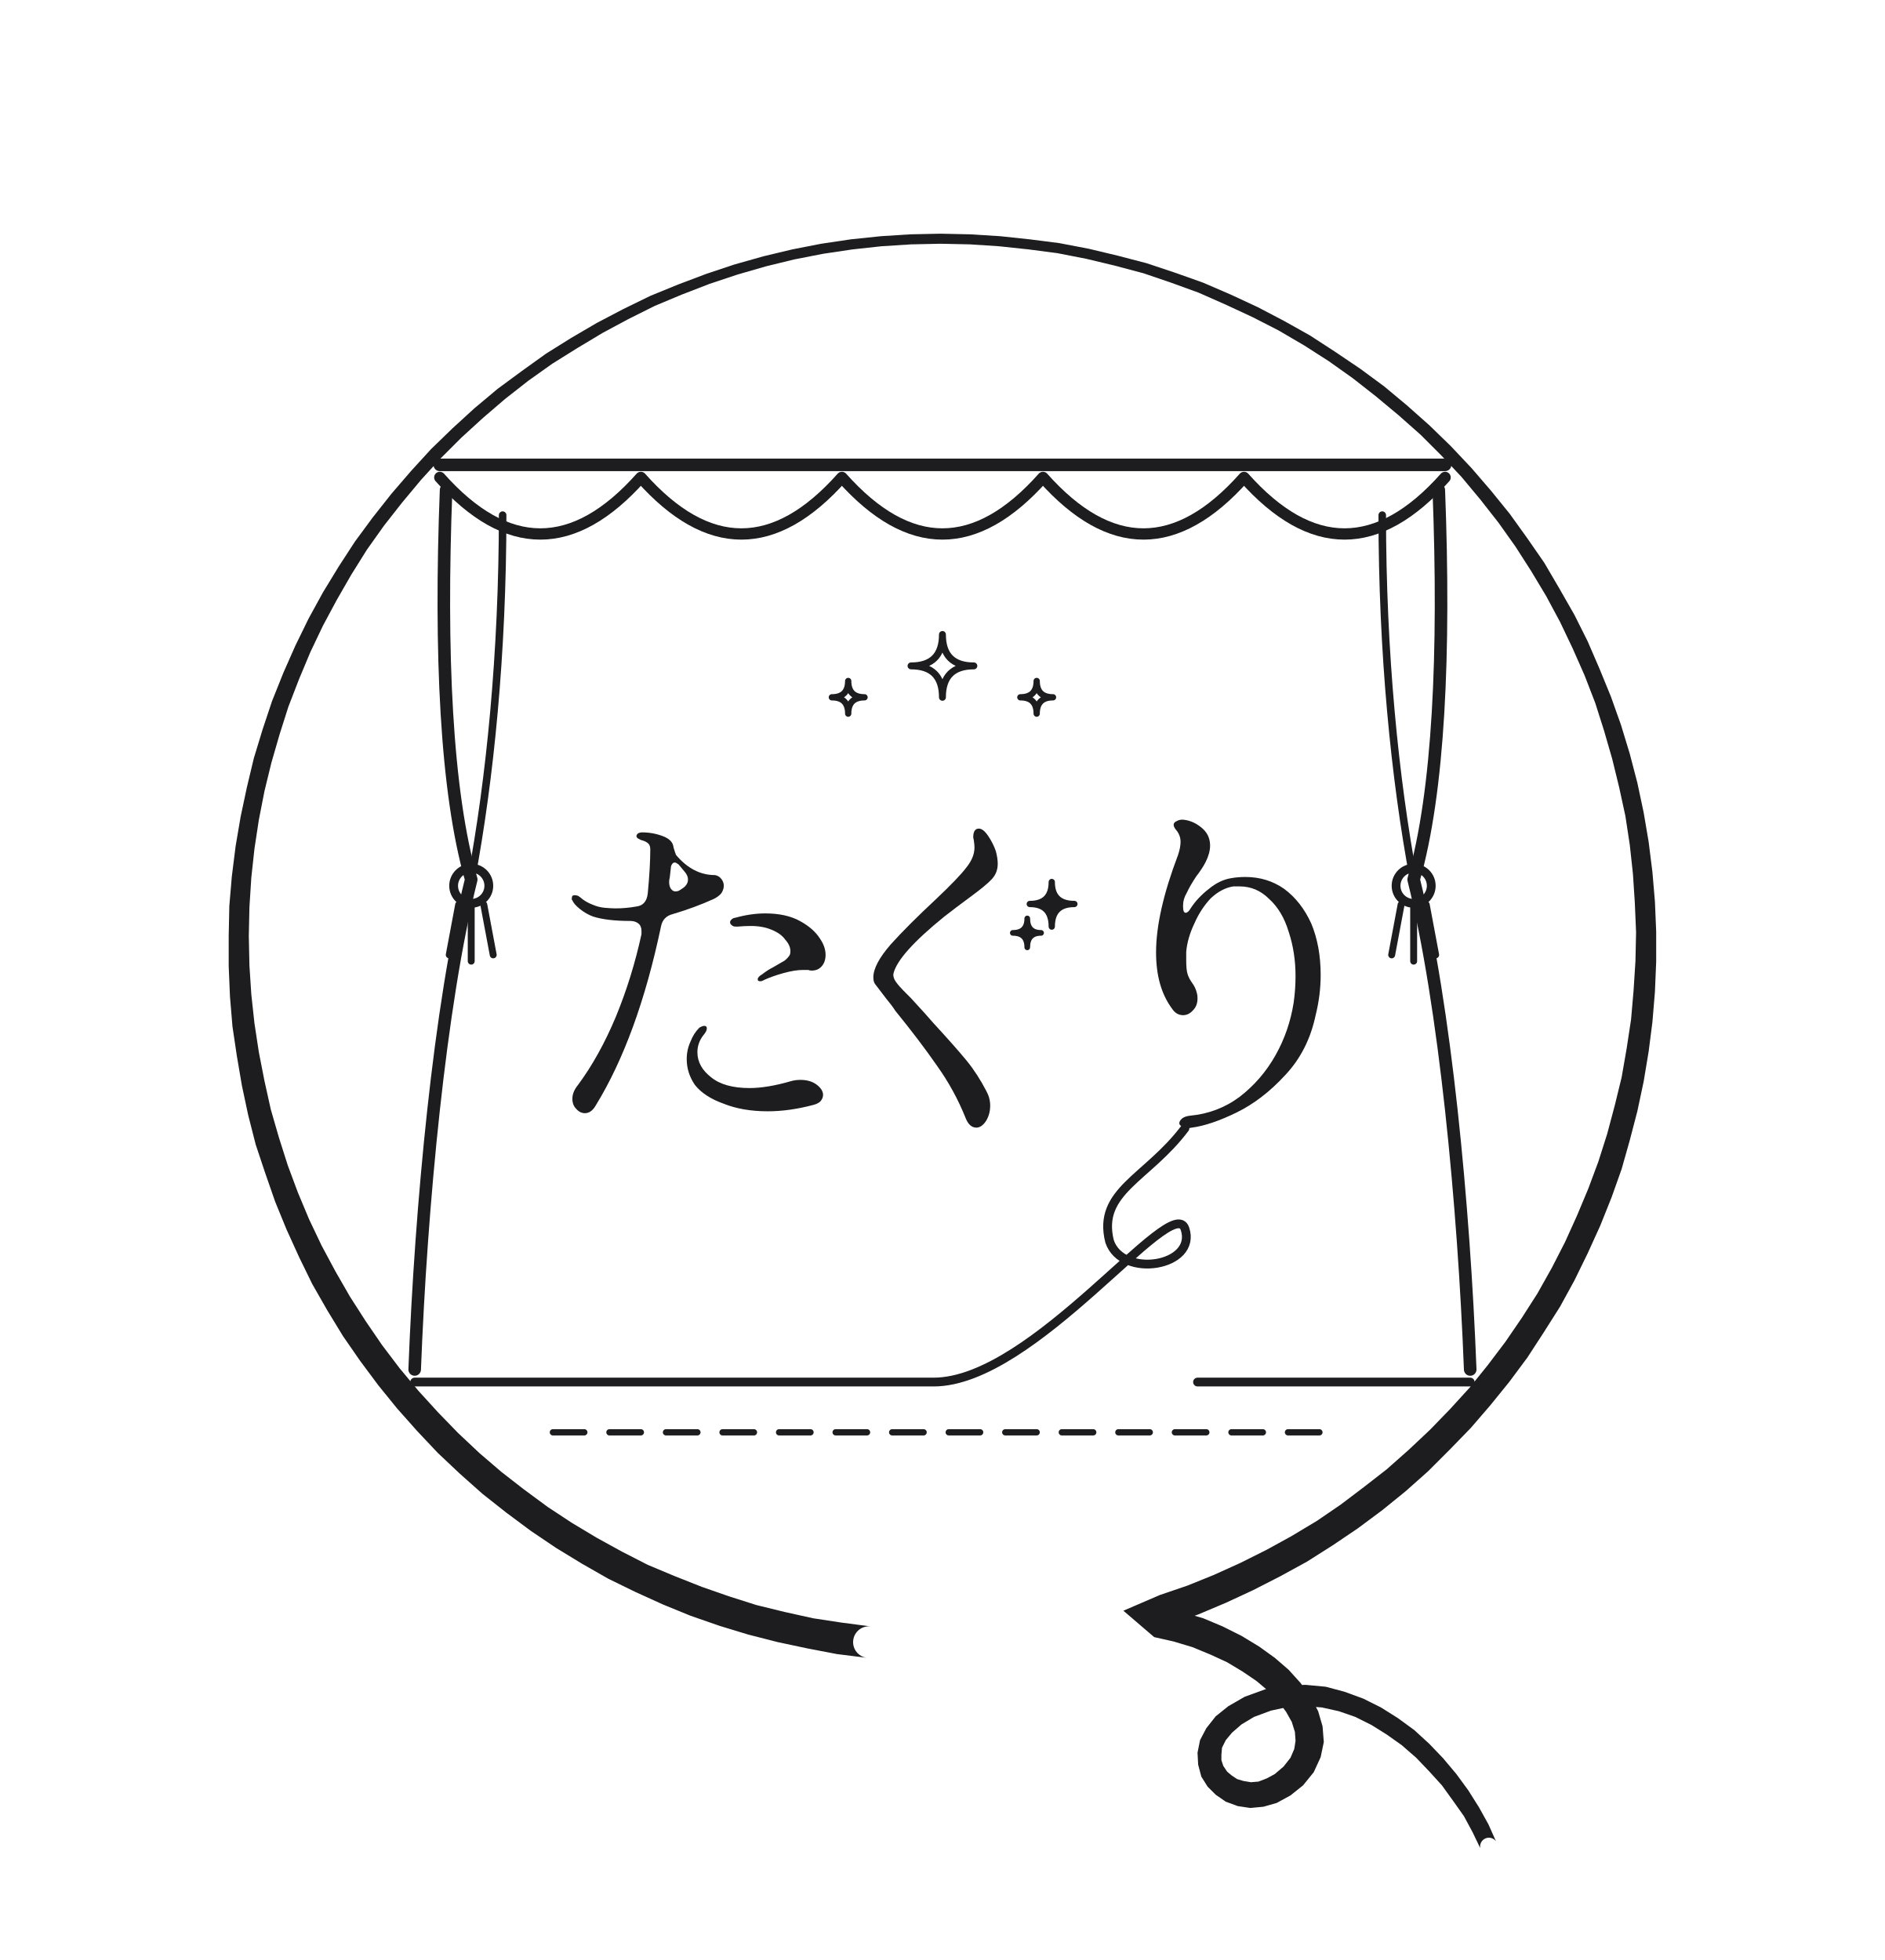
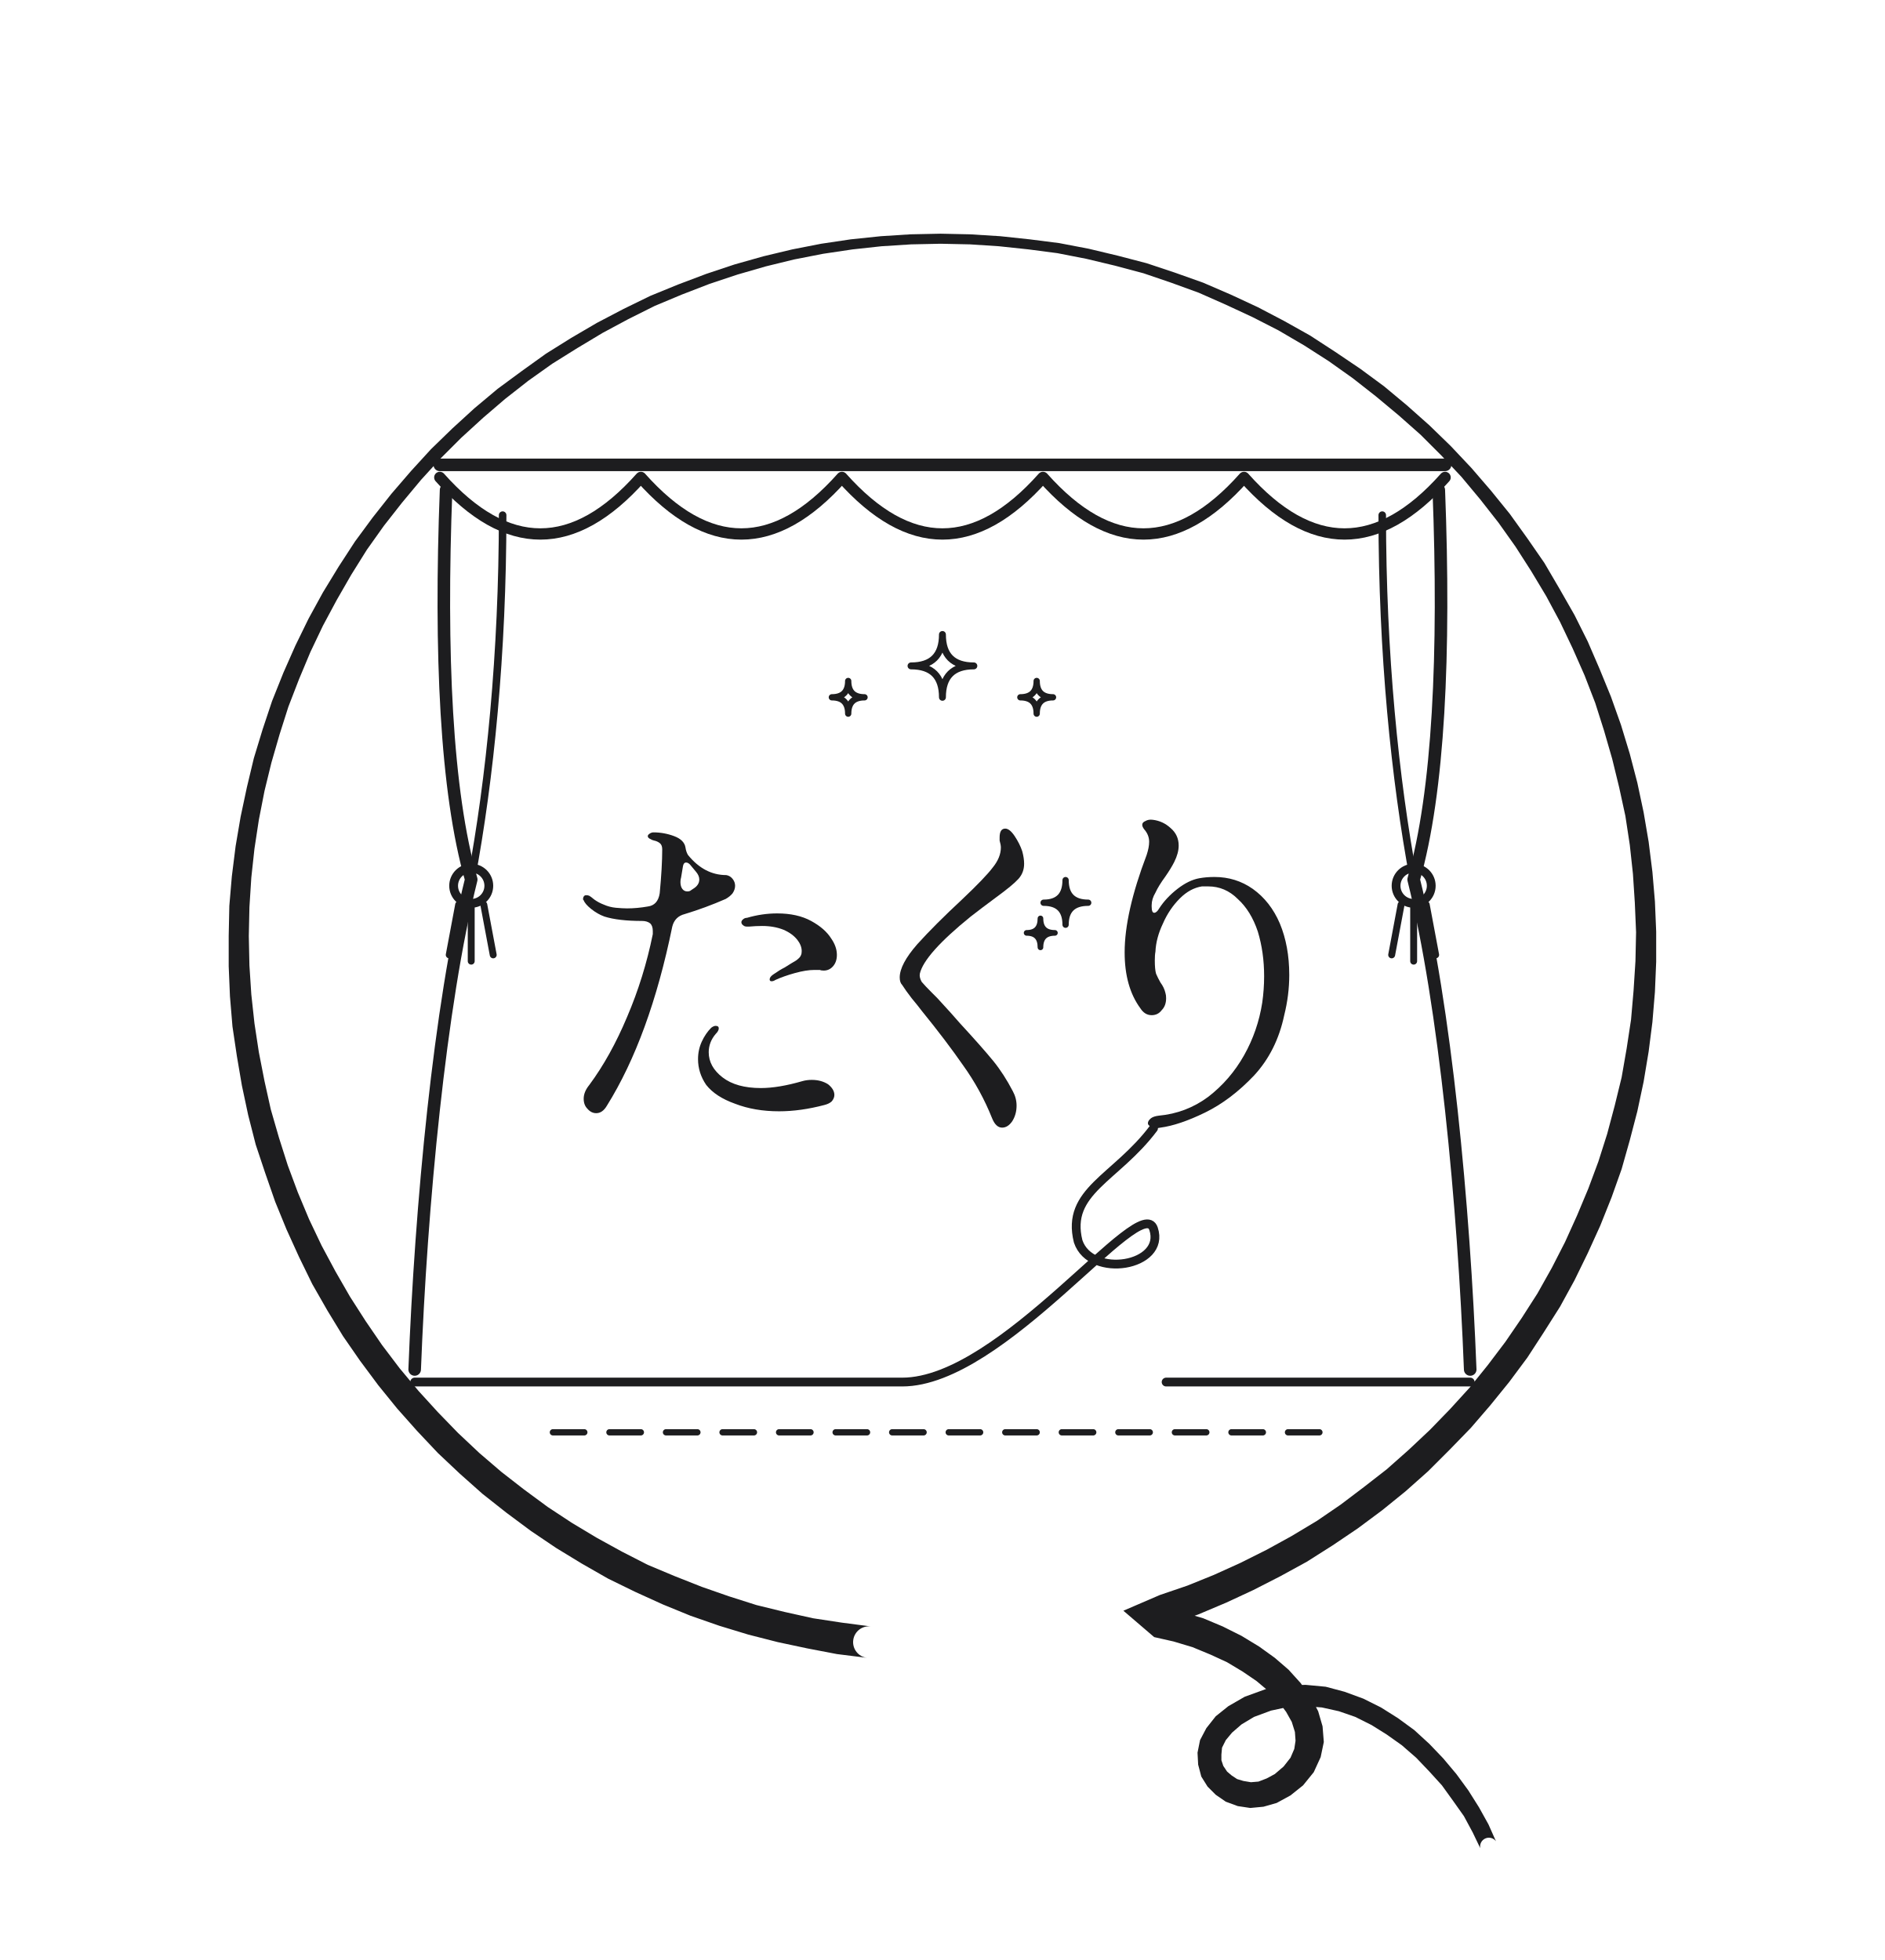
<svg xmlns="http://www.w3.org/2000/svg" viewBox="0 0 300 312" width="300" height="312" role="img" aria-label="たぐり">
  <path d="M138.6 258.9 134.0 258.3 129.4 257.6 124.9 256.6 120.4 255.5 116.0 254.1 111.7 252.6 107.4 250.9 103.1 249.1 99.0 247.0 95.0 244.8 91.0 242.4 87.2 239.9 83.4 237.1 79.8 234.3 76.3 231.3 72.9 228.1 69.7 224.8 66.6 221.4 63.6 217.8 60.8 214.1 58.2 210.3 55.7 206.4 53.4 202.4 51.2 198.3 49.2 194.1 47.4 189.8 45.8 185.5 44.4 181.1 43.1 176.6 42.1 172.1 41.2 167.5 40.5 162.9 40.0 158.3 39.7 153.7 39.6 149.0 39.7 144.4 40.0 139.7 40.5 135.1 41.2 130.5 42.1 125.9 43.2 121.4 44.5 116.9 45.9 112.5 47.6 108.1 49.4 103.8 51.4 99.6 53.6 95.5 55.9 91.5 58.4 87.5 61.1 83.7 64.0 80.0 67.0 76.4 70.1 73.0 73.4 69.7 76.9 66.5 80.4 63.5 84.1 60.6 87.9 57.9 91.9 55.4 95.9 53.0 100.0 50.8 104.2 48.7 108.5 46.9 112.9 45.2 117.4 43.7 121.9 42.4 126.4 41.3 131.0 40.4 135.7 39.7 140.3 39.2 145.0 38.9 149.7 38.8 154.4 38.9 159.0 39.2 163.7 39.7 168.3 40.3 172.9 41.2 177.5 42.3 182.0 43.5 186.4 45.0 190.8 46.6 195.1 48.5 199.4 50.5 203.5 52.6 207.6 55.0 211.5 57.5 215.3 60.2 219.0 63.1 222.6 66.1 226.1 69.2 229.4 72.5 232.6 75.9 235.6 79.5 238.5 83.2 241.2 87.0 243.7 90.9 246.1 94.9 248.3 99.0 250.3 103.2 252.2 107.5 253.9 111.9 255.3 116.3 256.6 120.8 257.7 125.3 258.7 129.9 259.4 134.5 259.9 139.1 260.2 143.7 260.4 148.4 260.3 153.0 260.0 157.7 259.6 162.3 258.9 166.9 258.1 171.5 257.0 176.0 255.8 180.5 254.4 184.9 252.8 189.2 251.0 193.5 249.1 197.7 247.0 201.8 244.7 205.9 242.2 209.8 239.6 213.6 236.8 217.3 233.9 220.9 230.8 224.3 227.6 227.6 224.2 230.8 220.7 233.9 217.1 236.7 213.4 239.5 209.6 242.1 205.6 244.5 201.6 246.7 197.4 248.8 193.2 250.7 189.0 252.4 184.6 253.9 178.8 256.4 183.7 260.6 186.8 261.3 189.8 262.2 192.7 263.4 195.3 264.6 197.8 266.1 200.0 267.6 201.9 269.2 203.5 270.9 204.7 272.5 205.6 274.1 206.1 275.7 206.2 277.1 206.0 278.4 205.4 279.8 204.3 281.2 202.9 282.4 201.6 283.1 200.3 283.6 199.1 283.7 197.9 283.5 196.9 283.2 196.0 282.6 195.3 282.0 194.7 281.1 194.4 280.2 194.4 279.3 194.5 278.2 195.1 277.0 196.1 275.8 197.6 274.5 199.6 273.3 202.3 272.3 205.1 271.7 207.8 271.6 210.4 271.8 213.1 272.4 215.7 273.3 218.3 274.6 220.7 276.1 223.1 277.8 225.4 279.8 227.5 282.0 229.5 284.2 231.3 286.7 233.0 289.1 234.4 291.7 235.6 294.2 A1.4 1.4 0 0 1 238.1 293.1 L238.1 293.1 236.9 290.4 235.4 287.7 233.7 285.0 231.8 282.4 229.7 279.9 227.5 277.6 225.1 275.4 222.5 273.5 219.8 271.8 217.0 270.4 214.0 269.3 211.0 268.5 207.8 268.2 204.6 268.3 201.4 268.9 198.1 270.1 195.5 271.6 193.5 273.2 192.0 275.1 191.0 277.0 190.6 279.0 190.7 280.9 191.2 282.8 192.2 284.4 193.5 285.7 195.1 286.8 197.0 287.5 199.0 287.8 201.1 287.6 203.2 287.0 205.4 285.8 207.4 284.2 209.1 282.1 210.2 279.7 210.7 277.3 210.5 274.8 209.8 272.4 208.6 270.1 207.0 267.9 205.1 265.8 202.9 263.9 200.4 262.1 197.6 260.4 194.6 258.9 191.5 257.6 188.1 256.6 184.7 255.7 183.0 258.9 186.2 258.6 190.7 257.0 195.2 255.1 199.5 253.1 203.8 250.9 208.0 248.6 212.1 246.0 216.1 243.3 220.0 240.4 223.7 237.4 227.3 234.2 230.7 230.8 234.1 227.3 237.2 223.7 240.2 220.0 243.1 216.1 245.7 212.1 248.3 208.0 250.6 203.8 252.7 199.5 254.7 195.1 256.5 190.6 258.1 186.1 259.4 181.5 260.6 176.9 261.6 172.2 262.4 167.4 263.0 162.7 263.4 157.9 263.6 153.1 263.6 148.3 263.4 143.5 263.0 138.8 262.4 134.0 261.6 129.3 260.6 124.6 259.4 120.0 258.0 115.4 256.4 110.9 254.6 106.5 252.7 102.1 250.6 97.9 248.2 93.7 245.8 89.6 243.1 85.7 240.3 81.8 237.3 78.1 234.2 74.5 230.9 71.0 227.5 67.7 223.9 64.5 220.3 61.5 216.5 58.7 212.5 56.0 208.5 53.4 204.4 51.1 200.2 48.9 195.9 46.9 191.5 45.0 187.0 43.4 182.5 41.9 177.9 40.7 173.3 39.6 168.6 38.7 163.9 38.1 159.2 37.6 154.4 37.3 149.7 37.2 144.9 37.3 140.2 37.6 135.4 38.1 130.7 38.8 126.1 39.7 121.5 40.8 116.9 42.1 112.4 43.6 107.9 45.3 103.5 47.1 99.2 49.2 95.0 51.4 90.9 53.8 86.9 56.3 83.0 59.1 79.2 61.9 75.5 65.0 72.0 68.2 68.6 71.5 65.4 75.0 62.3 78.6 59.3 82.4 56.5 86.2 53.9 90.2 51.4 94.3 49.1 98.5 47.0 102.8 45.1 107.1 43.3 111.6 41.8 116.1 40.4 120.7 39.3 125.3 38.3 130.0 37.5 134.7 36.9 139.5 36.5 144.2 36.4 149.0 36.4 153.8 36.6 158.6 37.0 163.4 37.7 168.1 38.5 172.8 39.5 177.5 40.7 182.2 42.2 186.7 43.8 191.3 45.6 195.7 47.6 200.1 49.7 204.4 52.1 208.6 54.6 212.7 57.3 216.6 60.2 220.5 63.2 224.2 66.4 227.8 69.7 231.3 73.2 234.6 76.8 237.8 80.6 240.8 84.5 243.7 88.5 246.4 92.6 248.9 96.8 251.3 101.1 253.4 105.5 255.4 109.9 257.2 114.5 258.8 119.1 260.2 123.8 261.4 128.5 262.4 133.2 263.3 138.0 263.9 A2.5 2.5 0 0 1 138.6 258.9Z" fill="#1d1d1f" />
  <path d="M70 74 L230 74" fill="none" stroke="#1d1d1f" stroke-width="2.0" stroke-linecap="round" stroke-linejoin="round" />
  <path d="M70 76 Q86 94 102 76 Q118 94 134 76 Q150 94 166 76 Q182 94 198 76 Q214 94 230 76" fill="none" stroke="#1d1d1f" stroke-width="1.8" stroke-linecap="round" stroke-linejoin="round" />
  <path d="M71 78 C70 104 71 126 75 140 C70 160 67 192 66 218" fill="none" stroke="#1d1d1f" stroke-width="2.0" stroke-linecap="round" stroke-linejoin="round" />
  <path d="M80 82 C80 104 78 124 75 140" fill="none" stroke="#1d1d1f" stroke-width="1.2" stroke-linecap="round" stroke-linejoin="round" />
  <path d="M229 78 C230 104 229 126 225 140 C230 160 233 192 234 218" fill="none" stroke="#1d1d1f" stroke-width="2.0" stroke-linecap="round" stroke-linejoin="round" />
  <path d="M220 82 C220 104 222 124 225 140" fill="none" stroke="#1d1d1f" stroke-width="1.2" stroke-linecap="round" stroke-linejoin="round" />
  <circle cx="75" cy="141" r="2.8" fill="none" stroke="#1d1d1f" stroke-width="1.4" />
  <path d="M73 144 L71.5 152 M75 144 L75 153 M77 144 L78.5 152" fill="none" stroke="#1d1d1f" stroke-width="1.1" stroke-linecap="round" stroke-linejoin="round" />
  <circle cx="225" cy="141" r="2.8" fill="none" stroke="#1d1d1f" stroke-width="1.4" />
  <path d="M223 144 L221.5 152 M225 144 L225 153 M227 144 L228.5 152" fill="none" stroke="#1d1d1f" stroke-width="1.1" stroke-linecap="round" stroke-linejoin="round" />
-   <path d="M91 143.1Q91 142.8 91.1 142.6Q91.3 142.5 91.5 142.5Q91.7 142.5 92 142.6Q92.2 142.7 92.8 143.2Q93.5 143.7 94.3 144Q95.2 144.4 96.2 144.5Q97.3 144.6 98 144.6Q99.6 144.6 101.3 144.3Q102.9 144.1 103.1 142.2Q103.5 138 103.5 135.2Q103.5 134.5 103.1 134.2Q102.7 133.9 102.3 133.8Q101.9 133.7 101.8 133.6Q101.3 133.4 101.3 133.1Q101.3 132.9 101.5 132.7Q101.8 132.5 102.2 132.5Q103.9 132.5 105.5 133.1Q107.1 133.7 107.2 134.9Q107.4 135.6 107.6 136.1Q110.3 139.3 113.8 139.3Q114.4 139.4 114.8 139.9Q115.2 140.4 115.2 141Q115.2 141.6 114.8 142.2Q114.4 142.7 113.6 143.1Q110.5 144.5 107.1 145.5Q105.5 145.9 105.2 147.5Q101.5 165.1 94.8 176Q94.1 177.2 93.1 177.2Q92.3 177.2 91.7 176.5Q91.1 175.9 91.1 174.9Q91.1 173.8 92 172.7Q95.4 168.1 98 161.9Q100.6 155.6 102.1 148.7Q102.1 148.5 102.1 148.2Q102.1 147.4 101.6 147Q101.1 146.6 100.3 146.6Q96.6 146.6 94.4 145.9Q93.3 145.5 92.3 144.7Q91.3 143.9 91.1 143.3Q91 143.3 91 143.1ZM106.6 139.7Q106.5 140 106.5 140.4Q106.5 141.1 106.8 141.5Q107.1 141.9 107.5 141.9Q107.9 141.9 108.2 141.7L108.5 141.5Q109.5 140.9 109.5 140Q109.5 139.4 109 138.8L108 137.6Q107.6 137.3 107.4 137.3Q107 137.3 106.8 137.9ZM121.8 145.4Q125.1 145.4 127.3 146.6Q129.5 147.8 130.5 149.4Q131.4 150.7 131.4 152Q131.4 153.1 130.8 153.8Q130.2 154.5 129.2 154.5Q128.8 154.5 128.7 154.4Q128.4 154.4 127.8 154.4Q126.5 154.4 124.7 154.9Q122.9 155.4 121.6 156Q121.3 156.2 121 156.2Q120.6 156.2 120.6 155.9Q120.6 155.5 121.3 155.1Q122.2 154.4 123 154Q124.2 153.3 124.9 152.9Q125.5 152.4 125.7 152Q125.8 151.8 125.8 151.4Q125.8 150.5 125 149.6Q124.3 148.6 122.8 148Q121.4 147.4 119.5 147.4Q118.5 147.4 117.4 147.5H117.1Q116.7 147.5 116.5 147.3Q116.2 147.1 116.2 146.8Q116.2 146.6 116.4 146.4Q116.7 146.1 117 146.1Q119.5 145.4 121.8 145.4ZM109.3 168.6Q109.3 167.1 109.9 165.8Q110.4 164.5 111.3 163.6Q111.8 163.3 112.1 163.3Q112.5 163.3 112.5 163.7Q112.5 164.1 112.1 164.6Q111 165.9 111 167.5Q111 169.8 113.2 171.5Q115.3 173.2 119.3 173.2Q122.1 173.2 125.9 172.1Q126.6 171.9 127.4 171.9Q128.9 171.9 129.9 172.6Q131 173.4 131 174.3Q131 174.8 130.6 175.3Q130.2 175.7 129.4 175.9Q125.6 176.9 122.2 176.9Q118.2 176.9 115.2 175.7Q112.1 174.6 110.6 172.7Q109.3 170.8 109.3 168.6Z" fill="#1d1d1f" />
-   <path d="M142.5 160.9Q142 160.1 141 158.9Q140 157.6 139.4 156.8Q139 156.4 139 155.6Q139 153.5 141.8 150.3Q144.6 147.2 148.9 143.2Q152.6 139.7 153.8 138.1Q155.1 136.5 155.1 134.9Q155.1 134.5 155 133.8L154.9 133.3Q154.9 131.9 155.8 131.9Q156.5 131.9 157.3 133.1Q158.1 134.3 158.5 135.5Q158.8 136.6 158.8 137.5Q158.8 138.9 157.9 139.9Q157 140.9 154.4 142.8Q152.1 144.5 150.3 145.9Q142.9 151.9 142.2 155Q142.1 155.6 142.6 156.3Q143 156.9 144.2 158.1L145 158.9Q146.2 160.2 147.1 161.2Q148 162.2 148.6 162.9Q152.1 166.7 153.9 168.9Q155.6 171 157 173.7Q157.6 174.8 157.6 176Q157.6 177.4 156.9 178.5Q156.2 179.5 155.4 179.5Q154.3 179.5 153.7 178Q151.9 173.5 149.1 169.6Q146.4 165.7 142.5 160.9Z" fill="#1d1d1f" />
-   <path d="M167.4 140.4 Q167.4 143.9 171.0 143.9 Q167.4 143.9 167.4 147.5 Q167.4 143.9 163.9 143.9 Q167.4 143.9 167.4 140.4Z" fill="#1d1d1f" stroke="#1d1d1f" stroke-width="1.0" stroke-linejoin="round" />
-   <path d="M163.5 146.2 Q163.5 148.5 165.7 148.5 Q163.5 148.5 163.5 150.8 Q163.5 148.5 161.2 148.5 Q163.5 148.5 163.5 146.2Z" fill="#1d1d1f" stroke="#1d1d1f" stroke-width="0.9" stroke-linejoin="round" />
-   <path d="M184 151.6Q184 145.3 187.5 136.1Q187.9 134.9 187.9 134Q187.9 132.9 187.1 132Q186.8 131.6 186.8 131.3Q186.8 130.9 187.3 130.7Q187.8 130.4 188.5 130.5Q190 130.7 191.3 131.8Q192.6 132.9 192.6 134.6Q192.6 135.8 191.9 137.2Q191.4 138.2 190.4 139.5Q189.4 141 188.9 142.1Q188.3 143.1 188.3 144.1V144.3Q188.3 145.3 188.7 145.3Q189.1 145.3 189.5 144.6Q190.6 142.9 192.4 141.5Q194.1 140.1 195.9 139.8Q197 139.6 198.2 139.6Q201.7 139.6 204.4 141.5Q207.1 143.5 208.7 147Q210.2 150.6 210.2 155.2Q210.2 158.4 209.4 161.6Q208.2 167.3 204.5 171.2Q200.9 175.1 196.8 177.1Q192.7 179.1 189.7 179.5L189.1 179.6Q188.4 179.6 188.1 179.3Q187.7 179.1 187.7 178.8Q187.7 178.4 188.2 178Q188.6 177.7 189.4 177.6Q193.8 177.2 197.3 174.6Q200.8 171.9 203 168Q205.2 164.1 205.9 159.6Q206.2 157.5 206.2 155.4Q206.2 151.6 205.1 148.3Q204.1 145 202 143.1Q200 141.1 197.3 141.1Q196.6 141.1 196.3 141.1Q194.4 141.4 192.7 143Q191.1 144.7 190.1 147Q189 149.3 188.8 151.5Q188.8 152 188.8 152.9Q188.8 154.3 189 155Q189.2 155.7 189.7 156.4Q190.3 157.2 190.5 158.1Q190.6 158.4 190.6 158.9Q190.6 160.1 189.9 160.8Q189.2 161.6 188.3 161.6Q187.2 161.6 186.5 160.5Q184 157.1 184 151.6Z" fill="#1d1d1f" />
-   <path d="M188.6 179.6 C182.6 187.6 174.6 189.6 176.6 197.6 C178.6 203.6 190.6 201.6 188.6 195.6 C186.6 189.6 164.6 220 148.6 220 L66 220" fill="none" stroke="#1d1d1f" stroke-width="1.4" stroke-linecap="round" stroke-linejoin="round" />
-   <path d="M190.6 220 L234 220" fill="none" stroke="#1d1d1f" stroke-width="1.4" stroke-linecap="round" stroke-linejoin="round" />
+   <path d="M92.8 143.1Q92.8 142.8 93 142.6Q93.1 142.5 93.3 142.5Q93.6 142.5 93.8 142.6Q94 142.7 94.6 143.2Q95.3 143.7 96.1 144Q97 144.4 98 144.5Q99.1 144.6 99.8 144.6Q101.4 144.6 103.1 144.3Q104.7 144.1 105 142.2Q105.4 138 105.4 135.2Q105.4 134.5 105 134.2Q104.6 133.9 104.1 133.8Q103.7 133.7 103.6 133.6Q103.1 133.4 103.1 133.1Q103.1 132.9 103.4 132.7Q103.7 132.5 104 132.5Q105.7 132.5 107.3 133.1Q108.9 133.7 109.1 134.9Q109.2 135.6 109.5 136.1Q112.1 139.3 115.6 139.3Q116.2 139.4 116.6 139.9Q117 140.4 117 141Q117 141.6 116.6 142.2Q116.2 142.7 115.5 143.1Q112.3 144.5 109 145.5Q107.4 145.9 107 147.5Q103.4 165.1 96.6 176Q95.9 177.2 94.9 177.2Q94.1 177.2 93.5 176.5Q92.9 175.9 92.9 174.9Q92.9 173.8 93.8 172.7Q97.2 168.1 99.8 161.9Q102.5 155.6 103.9 148.7Q103.9 148.5 103.9 148.2Q103.9 147.4 103.5 147Q103 146.6 102.2 146.6Q98.4 146.6 96.2 145.9Q95.1 145.5 94.1 144.7Q93.1 143.9 92.9 143.3Q92.8 143.3 92.8 143.1ZM108.4 139.7Q108.3 140 108.3 140.4Q108.3 141.1 108.6 141.5Q108.9 141.9 109.4 141.9Q109.8 141.9 110 141.7L110.3 141.5Q111.3 140.9 111.3 140Q111.3 139.4 110.8 138.8L109.8 137.6Q109.5 137.3 109.2 137.3Q108.8 137.3 108.7 137.9ZM123.7 145.4Q126.9 145.4 129.1 146.6Q131.3 147.8 132.3 149.4Q133.2 150.7 133.2 152Q133.2 153.1 132.6 153.8Q132 154.5 131.1 154.5Q130.7 154.5 130.5 154.4Q130.3 154.4 129.6 154.4Q128.3 154.4 126.5 154.9Q124.7 155.4 123.4 156Q123.1 156.2 122.8 156.2Q122.5 156.2 122.5 155.9Q122.5 155.5 123.1 155.1Q124.1 154.4 124.9 154Q126 153.3 126.7 152.9Q127.4 152.4 127.5 152Q127.6 151.8 127.6 151.4Q127.6 150.5 126.9 149.6Q126.1 148.6 124.7 148Q123.2 147.4 121.3 147.4Q120.3 147.4 119.2 147.5H118.9Q118.5 147.5 118.3 147.3Q118 147.1 118 146.8Q118 146.6 118.2 146.4Q118.5 146.1 118.9 146.1Q121.3 145.4 123.7 145.4ZM111.1 168.6Q111.1 167.1 111.7 165.8Q112.3 164.5 113.2 163.6Q113.6 163.3 113.9 163.3Q114.4 163.3 114.4 163.7Q114.4 164.1 113.9 164.6Q112.8 165.9 112.8 167.5Q112.8 169.8 115 171.5Q117.2 173.2 121.1 173.2Q123.9 173.2 127.7 172.1Q128.4 171.9 129.2 171.9Q130.7 171.9 131.8 172.6Q132.8 173.4 132.8 174.3Q132.8 174.8 132.4 175.3Q132 175.7 131.2 175.9Q127.4 176.9 124 176.9Q120.1 176.9 117 175.7Q113.9 174.6 112.4 172.7Q111.1 170.8 111.1 168.6Z" fill="#1d1d1f" />
+   <path d="M146.7 160.9Q146.1 160.1 145.1 158.9Q144.1 157.6 143.6 156.8Q143.2 156.4 143.2 155.6Q143.2 153.5 146 150.3Q148.8 147.2 153.1 143.2Q156.8 139.7 158 138.1Q159.3 136.5 159.3 134.9Q159.3 134.5 159.1 133.8L159.1 133.3Q159.1 131.9 160 131.9Q160.7 131.9 161.5 133.1Q162.3 134.3 162.7 135.5Q163 136.6 163 137.5Q163 138.9 162.1 139.9Q161.2 140.9 158.6 142.8Q156.3 144.5 154.5 145.9Q147.1 151.9 146.4 155Q146.3 155.6 146.7 156.3Q147.2 156.9 148.4 158.1L149.2 158.9Q150.4 160.2 151.3 161.2Q152.2 162.2 152.8 162.9Q156.3 166.7 158.1 168.9Q159.8 171 161.2 173.7Q161.8 174.8 161.8 176Q161.8 177.4 161.1 178.5Q160.4 179.5 159.5 179.5Q158.5 179.5 157.9 178Q156.1 173.5 153.3 169.6Q150.6 165.7 146.7 160.9Z" fill="#1d1d1f" />
+   <path d="M169.6 140.1 Q169.6 143.7 173.2 143.7 Q169.6 143.7 169.6 147.2 Q169.6 143.7 166.1 143.7 Q169.6 143.7 169.6 140.1Z" fill="#1d1d1f" stroke="#1d1d1f" stroke-width="1.0" stroke-linejoin="round" />
+   <path d="M165.6 146.2 Q165.6 148.5 167.9 148.5 Q165.6 148.5 165.6 150.8 Q165.6 148.5 163.4 148.5 Q165.6 148.5 165.6 146.2Z" fill="#1d1d1f" stroke="#1d1d1f" stroke-width="0.9" stroke-linejoin="round" />
+   <path d="M179 151.6Q179 145.3 182.5 136.1Q182.9 134.9 182.9 134Q182.9 132.9 182.1 132Q181.8 131.6 181.8 131.3Q181.8 130.9 182.3 130.7Q182.8 130.4 183.5 130.5Q185.1 130.7 186.3 131.8Q187.6 132.9 187.6 134.6Q187.6 135.8 186.9 137.2Q186.4 138.2 185.5 139.5Q184.4 141 183.9 142.1Q183.3 143.1 183.3 144.1V144.3Q183.3 145.3 183.7 145.3Q184.1 145.3 184.5 144.6Q185.6 142.9 187.4 141.5Q189.2 140.1 190.9 139.8Q192 139.6 193.3 139.6Q196.7 139.6 199.4 141.5Q202.2 143.5 203.7 147Q205.2 150.6 205.2 155.2Q205.2 158.4 204.4 161.6Q203.2 167.3 199.6 171.2Q195.9 175.1 191.8 177.1Q187.7 179.1 184.7 179.5L184.1 179.6Q183.5 179.6 183.1 179.3Q182.7 179.1 182.7 178.8Q182.7 178.4 183.2 178Q183.6 177.7 184.4 177.6Q188.8 177.2 192.3 174.6Q195.8 171.9 198 168Q200.2 164.1 200.9 159.6Q201.2 157.5 201.2 155.4Q201.2 151.6 200.2 148.3Q199.1 145 197 143.1Q195 141.1 192.3 141.1Q191.6 141.1 191.3 141.1Q189.4 141.4 187.8 143Q186.1 144.7 185.1 147Q184 149.3 183.9 151.5Q183.8 152 183.8 152.9Q183.8 154.3 184 155Q184.3 155.7 184.7 156.4Q185.3 157.2 185.5 158.1Q185.6 158.4 185.6 158.9Q185.6 160.1 184.9 160.8Q184.3 161.6 183.3 161.6Q182.2 161.6 181.5 160.5Q179 157.1 179 151.6Z" fill="#1d1d1f" />
+   <path d="M183.6 179.6 C177.6 187.6 169.6 189.6 171.6 197.6 C173.6 203.6 185.6 201.6 183.6 195.6 C181.6 189.6 159.6 220 143.6 220 L66 220" fill="none" stroke="#1d1d1f" stroke-width="1.4" stroke-linecap="round" stroke-linejoin="round" />
+   <path d="M185.6 220 L234 220" fill="none" stroke="#1d1d1f" stroke-width="1.4" stroke-linecap="round" stroke-linejoin="round" />
  <path d="M88 228 L212 228" fill="none" stroke="#1d1d1f" stroke-width="1.0" stroke-linecap="round" stroke-linejoin="round" stroke-dasharray="5 4" />
  <path d="M150.0 101.0 Q150.0 106.0 155.0 106.0 Q150.0 106.0 150.0 111.0 Q150.0 106.0 145.0 106.0 Q150.0 106.0 150.0 101.0Z" fill="none" stroke="#1d1d1f" stroke-width="1.1" stroke-linejoin="round" />
  <path d="M135.0 108.4 Q135.0 111.0 137.6 111.0 Q135.0 111.0 135.0 113.6 Q135.0 111.0 132.4 111.0 Q135.0 111.0 135.0 108.4Z" fill="none" stroke="#1d1d1f" stroke-width="1.0" stroke-linejoin="round" />
  <path d="M165.0 108.4 Q165.0 111.0 167.6 111.0 Q165.0 111.0 165.0 113.6 Q165.0 111.0 162.4 111.0 Q165.0 111.0 165.0 108.4Z" fill="none" stroke="#1d1d1f" stroke-width="1.0" stroke-linejoin="round" />
</svg>
